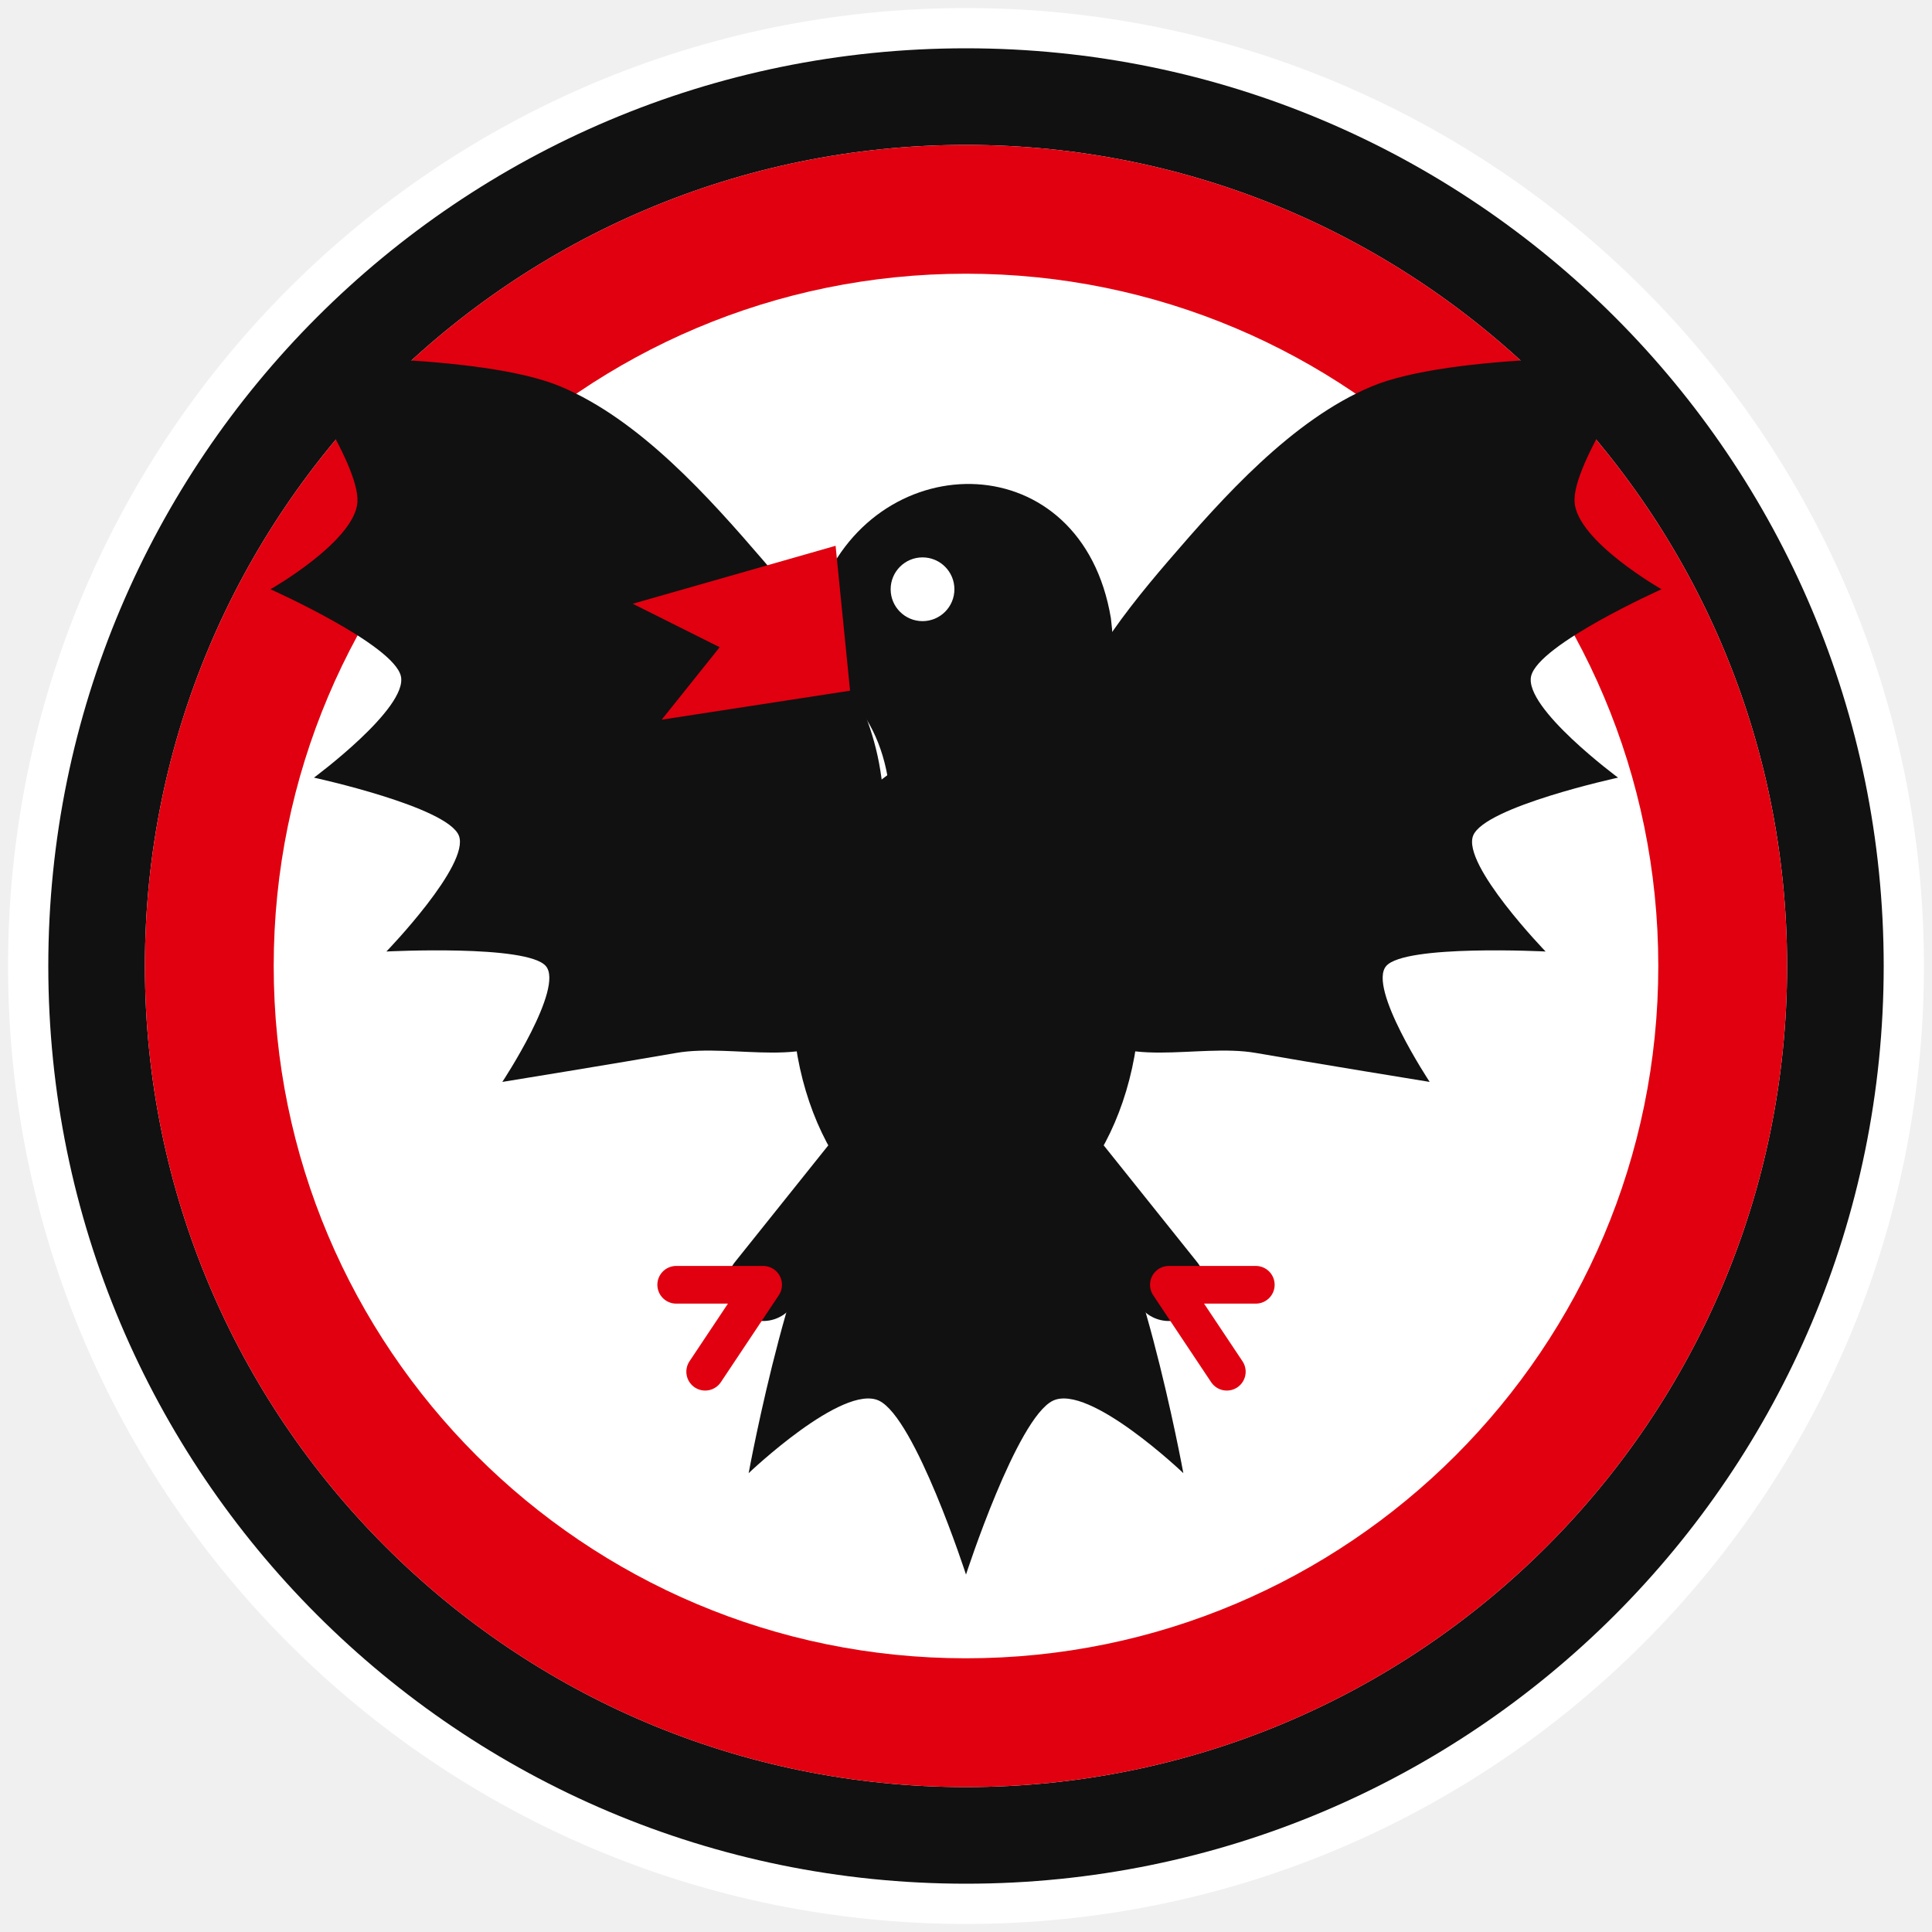
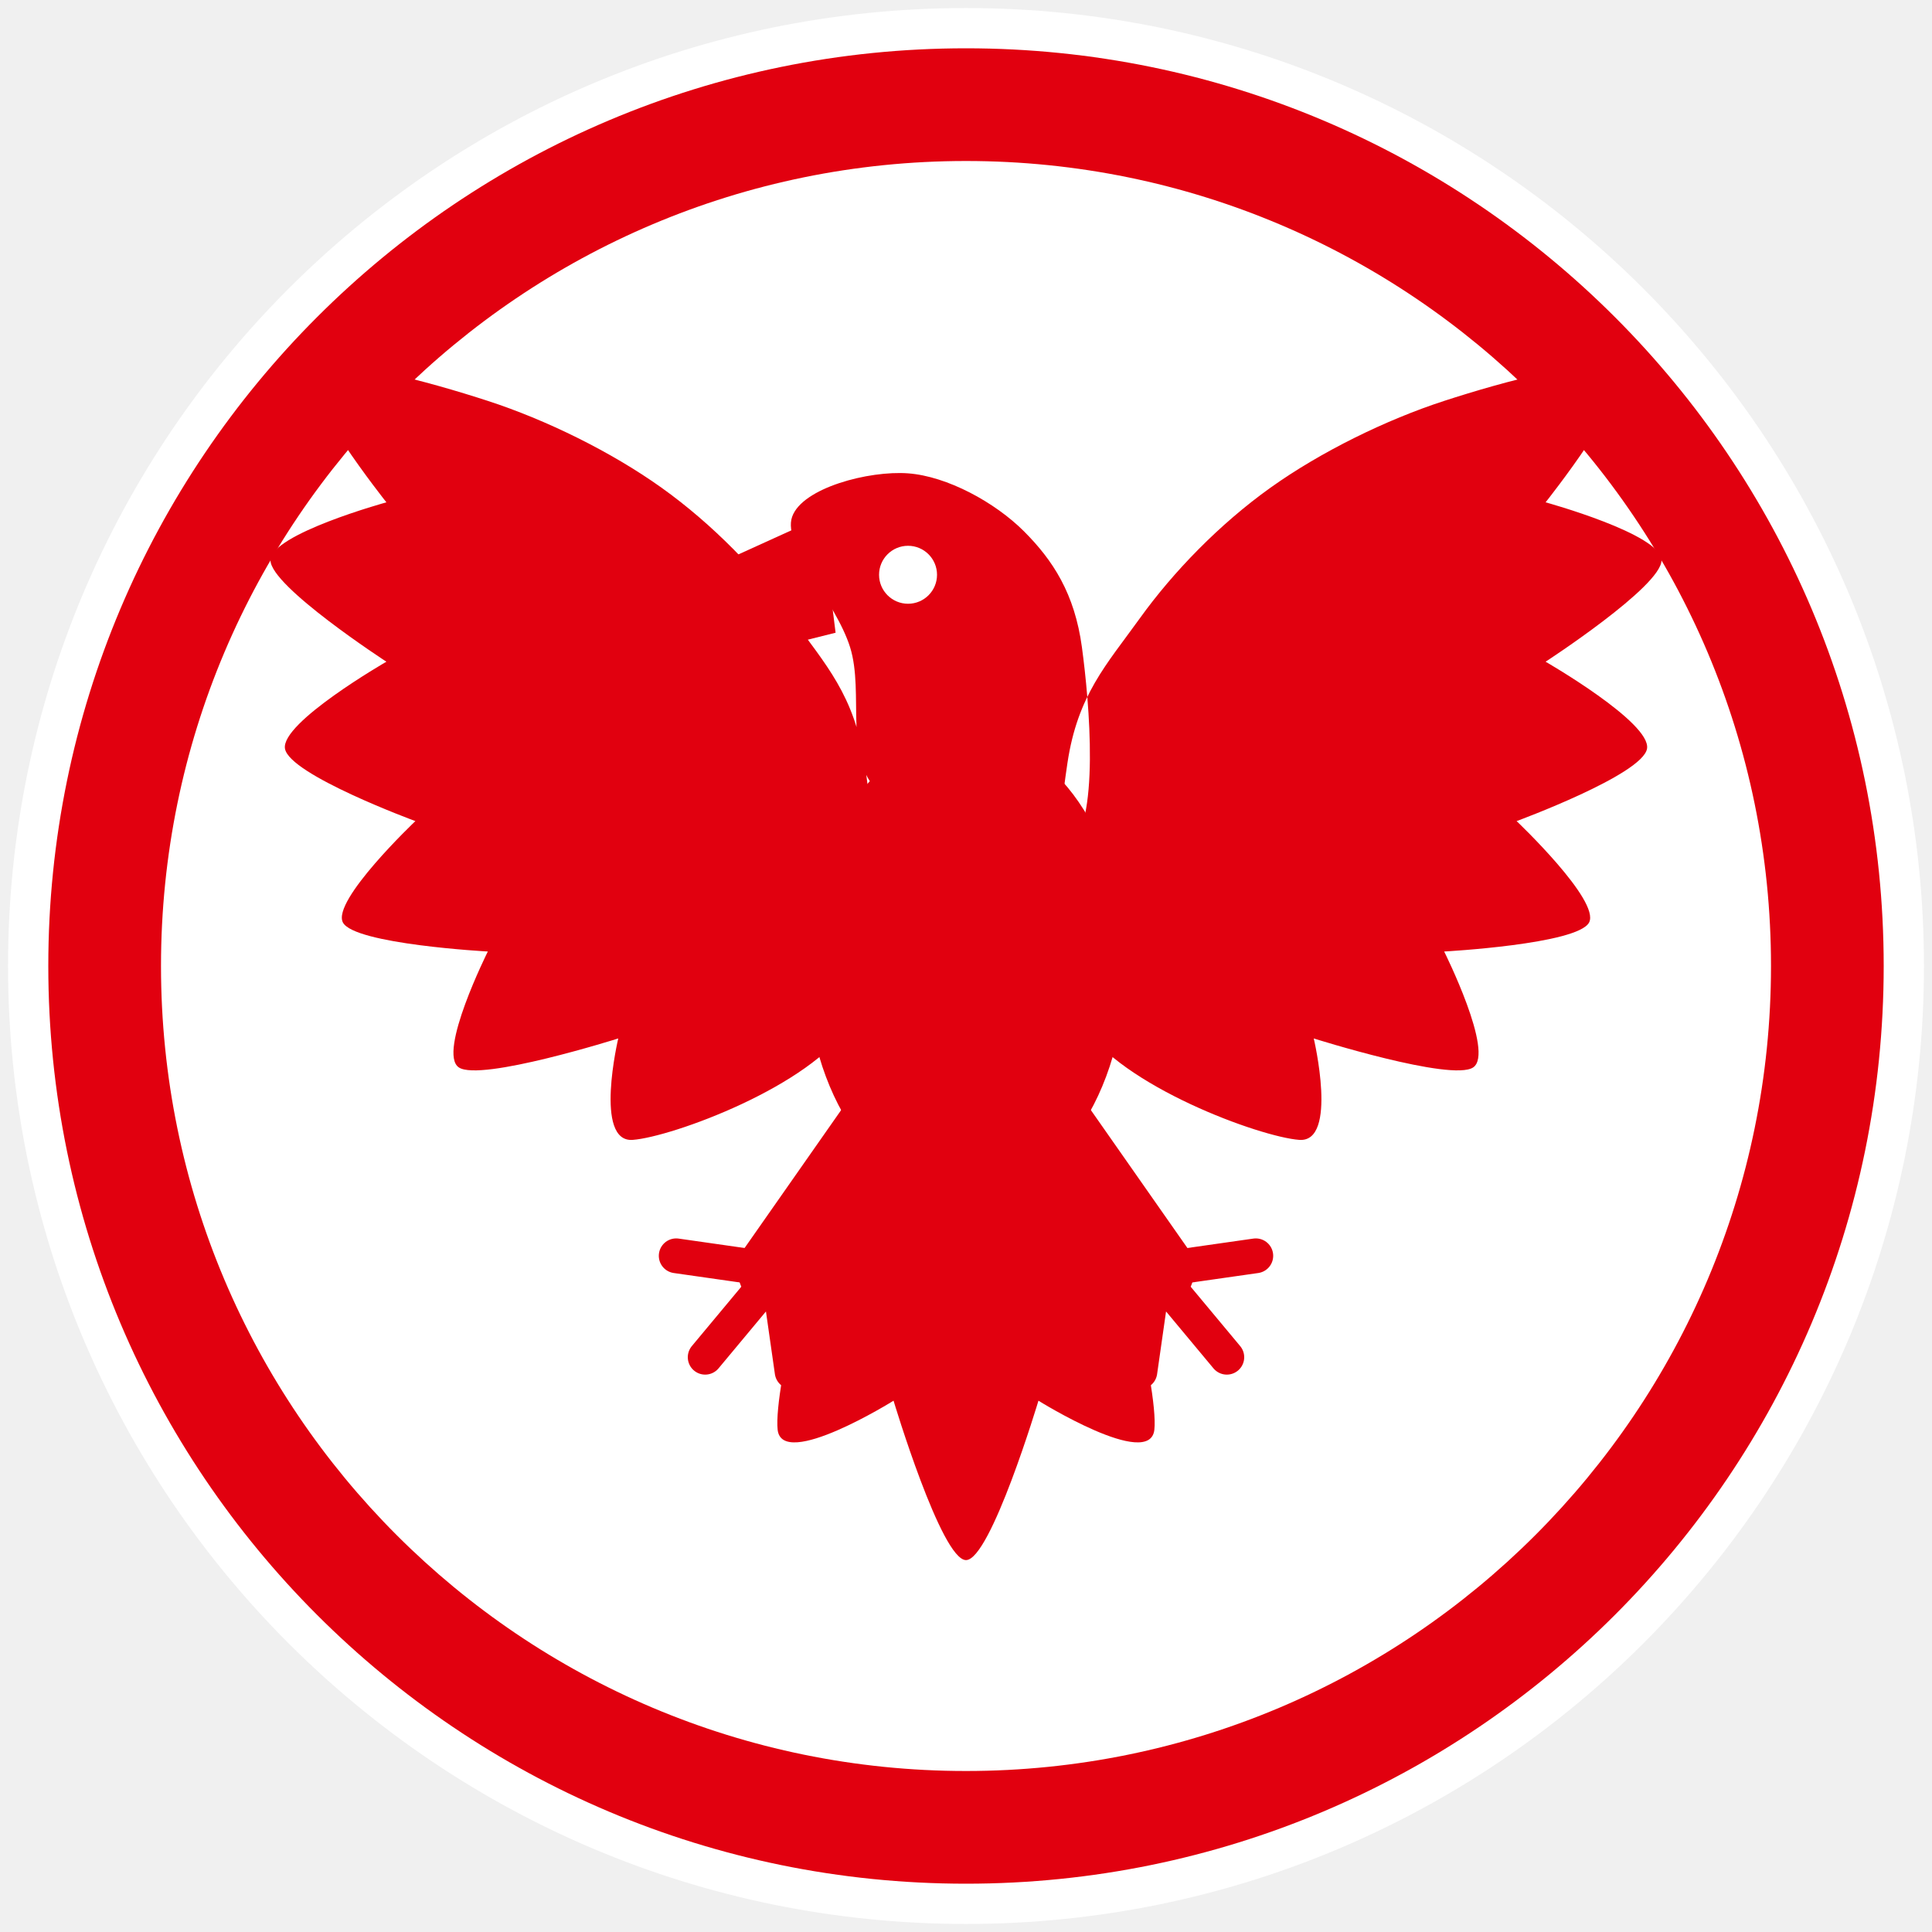
<svg xmlns="http://www.w3.org/2000/svg" viewBox="0 0 120 120" width="120" height="120">
  <defs>
    <clipPath id="c-eintracht-frankfurt-s">
-       <path d="M9 60A51 51 0 1 1 111 60A51 51 0 1 1 9 60Z" />
+       <path d="M10 60A50 50 0 1 1 110 60A50 50 0 1 1 10 60Z" />
    </clipPath>
  </defs>
  <path d="M3 60A57 57 0 1 1 117 60A57 57 0 1 1 3 60Z" fill="#fff" stroke="#fff" stroke-width="5" stroke-linejoin="round" />
-   <path d="M3 60A57 57 0 1 1 117 60A57 57 0 1 1 3 60Z" fill="#111" />
-   <path d="M9 60A51 51 0 1 1 111 60A51 51 0 1 1 9 60Z" fill="#fff" />
-   <path fill-rule="evenodd" fill="#e1000f" d="M9 60A51 51 0 1 1 111 60A51 51 0 1 1 9 60ZM17 60A43 43 0 1 0 103 60A43 43 0 1 0 17 60Z" />
+   <path d="M3 60A57 57 0 1 1 117 60A57 57 0 1 1 3 60Z" fill="#e1000f" />
+   <path d="M10 60A50 50 0 1 1 110 60A50 50 0 1 1 10 60Z" fill="#fff" />
  <g transform="translate(60 60) scale(0.9) translate(-50 -50)">
-     <path d="M56 36C57 30.7 60.3 26.3 64 22C67.7 17.7 72.5 12.3 78 10C83.5 7.7 97 8 97 8C97 8 91.8 15.3 92 18C92.2 20.7 98 24 98 24C98 24 89.5 27.8 89 30C88.5 32.2 95 37 95 37C95 37 85.8 39 85 41C84.2 43 90 49 90 49C90 49 80.3 48.5 79 50C77.7 51.5 82 58 82 58C82 58 74 56.7 70 56C66 55.3 60.3 57.3 58 54C55.7 50.7 55 41.3 56 36ZM44 36C43 30.7 39.7 26.3 36 22C32.3 17.7 27.5 12.3 22 10C16.5 7.7 3 8 3 8C3 8 8.2 15.3 8 18C7.8 20.7 2 24 2 24C2 24 10.5 27.8 11 30C11.5 32.2 5 37 5 37C5 37 14.2 39 15 41C15.8 43 10 49 10 49C10 49 19.7 48.5 21 50C22.3 51.5 18 58 18 58C18 58 26 56.7 30 56C34 55.3 39.7 57.3 42 54C44.3 50.7 45 41.3 44 36Z" fill="#111" />
-     <path d="M42 64C38.2 67.5 35 85 35 85C35 85 41.5 78.8 44 80C46.5 81.2 50 92 50 92C50 92 53.5 81.2 56 80C58.5 78.8 65 85 65 85C65 85 61.8 67.5 58 64C54.2 60.5 45.8 60.5 42 64Z" fill="#111" />
-     <ellipse cx="50" cy="52" rx="12" ry="17" fill="#111" />
-     <path d="M40 24C44 14 58 14 60 26C61 34 57 40 54 44L44 44C46 38 44 32 40 30Z" fill="#111" />
-     <path d="M41 21L27 25L33 28L29 33L42 31Z" fill="#e1000f" />
-     <circle cx="47" cy="24" r="2.2" fill="#fff" />
-     <path d="M44 62L36 72M56 62L64 72" fill="none" stroke="#111" stroke-width="5" stroke-linecap="round" stroke-linejoin="round" />
-     <path d="M36 72L30 72M36 72L32 78M64 72L70 72M64 72L68 78" fill="none" stroke="#e1000f" stroke-width="2.6" stroke-linecap="round" stroke-linejoin="round" />
+     <path d="M57 36C57.7 31.3 59.7 29.2 62 26C64.3 22.8 67.5 19.5 71 17C74.5 14.5 79 12.3 83 11C87 9.7 93.8 7.8 95 9C96.2 10.2 90 18 90 18C90 18 98 20.2 98 22C98 23.8 90 29 90 29C90 29 97.3 33.2 97 35C96.7 36.8 88 40 88 40C88 40 93.8 45.5 93 47C92.2 48.5 83 49 83 49C83 49 86.5 56 85 57C83.5 58 74 55 74 55C74 55 75.7 62.2 73 62C70.3 61.8 60.7 58.3 58 54C55.3 49.7 56.3 40.7 57 36ZM43 36C42.3 31.3 40.3 29.2 38 26C35.7 22.8 32.5 19.5 29 17C25.5 14.5 21 12.3 17 11C13 9.7 6.2 7.8 5 9C3.8 10.2 10 18 10 18C10 18 2 20.2 2 22C2 23.8 10 29 10 29C10 29 2.7 33.2 3 35C3.3 36.8 12 40 12 40C12 40 6.2 45.5 7 47C7.8 48.5 17 49 17 49C17 49 13.5 56 15 57C16.5 58 26 55 26 55C26 55 24.3 62.2 27 62C29.7 61.8 39.3 58.3 42 54C44.7 49.7 43.7 40.7 43 36ZM43 63C39.7 66.2 36.7 79.2 37 82C37.3 84.8 45 80 45 80C45 80 48.3 91 50 91C51.7 91 55 80 55 80C55 80 62.7 84.8 63 82C63.3 79.2 60.3 66.2 57 63C53.7 59.8 46.3 59.8 43 63ZM57 42C59.3 40.3 58.5 31.7 58 28C57.5 24.3 56 22 54 20C52 18 48.7 16.2 46 16C43.3 15.8 38.7 17 38 19C37.3 21 41 24.8 42 28C43 31.2 41.5 35.7 44 38C46.5 40.3 54.7 43.7 57 42Z" fill="#e1000f" />
+     <ellipse cx="50" cy="50" rx="11" ry="16" fill="#e1000f" />
+     <path d="M40 19L29 24L33 29L41 27Z" fill="#e1000f" />
+     <circle cx="46" cy="23" r="2" fill="#fff" />
+     <path d="M44 61L37 71M56 61L63 71" fill="none" stroke="#e1000f" stroke-width="5.5" stroke-linecap="round" stroke-linejoin="round" />
+     <path d="M37 71L30 70M37 71L32 77M37 71L38 78M63 71L70 70M63 71L68 77M63 71L62 78" fill="none" stroke="#e1000f" stroke-width="2.4" stroke-linecap="round" stroke-linejoin="round" />
  </g>
</svg>
